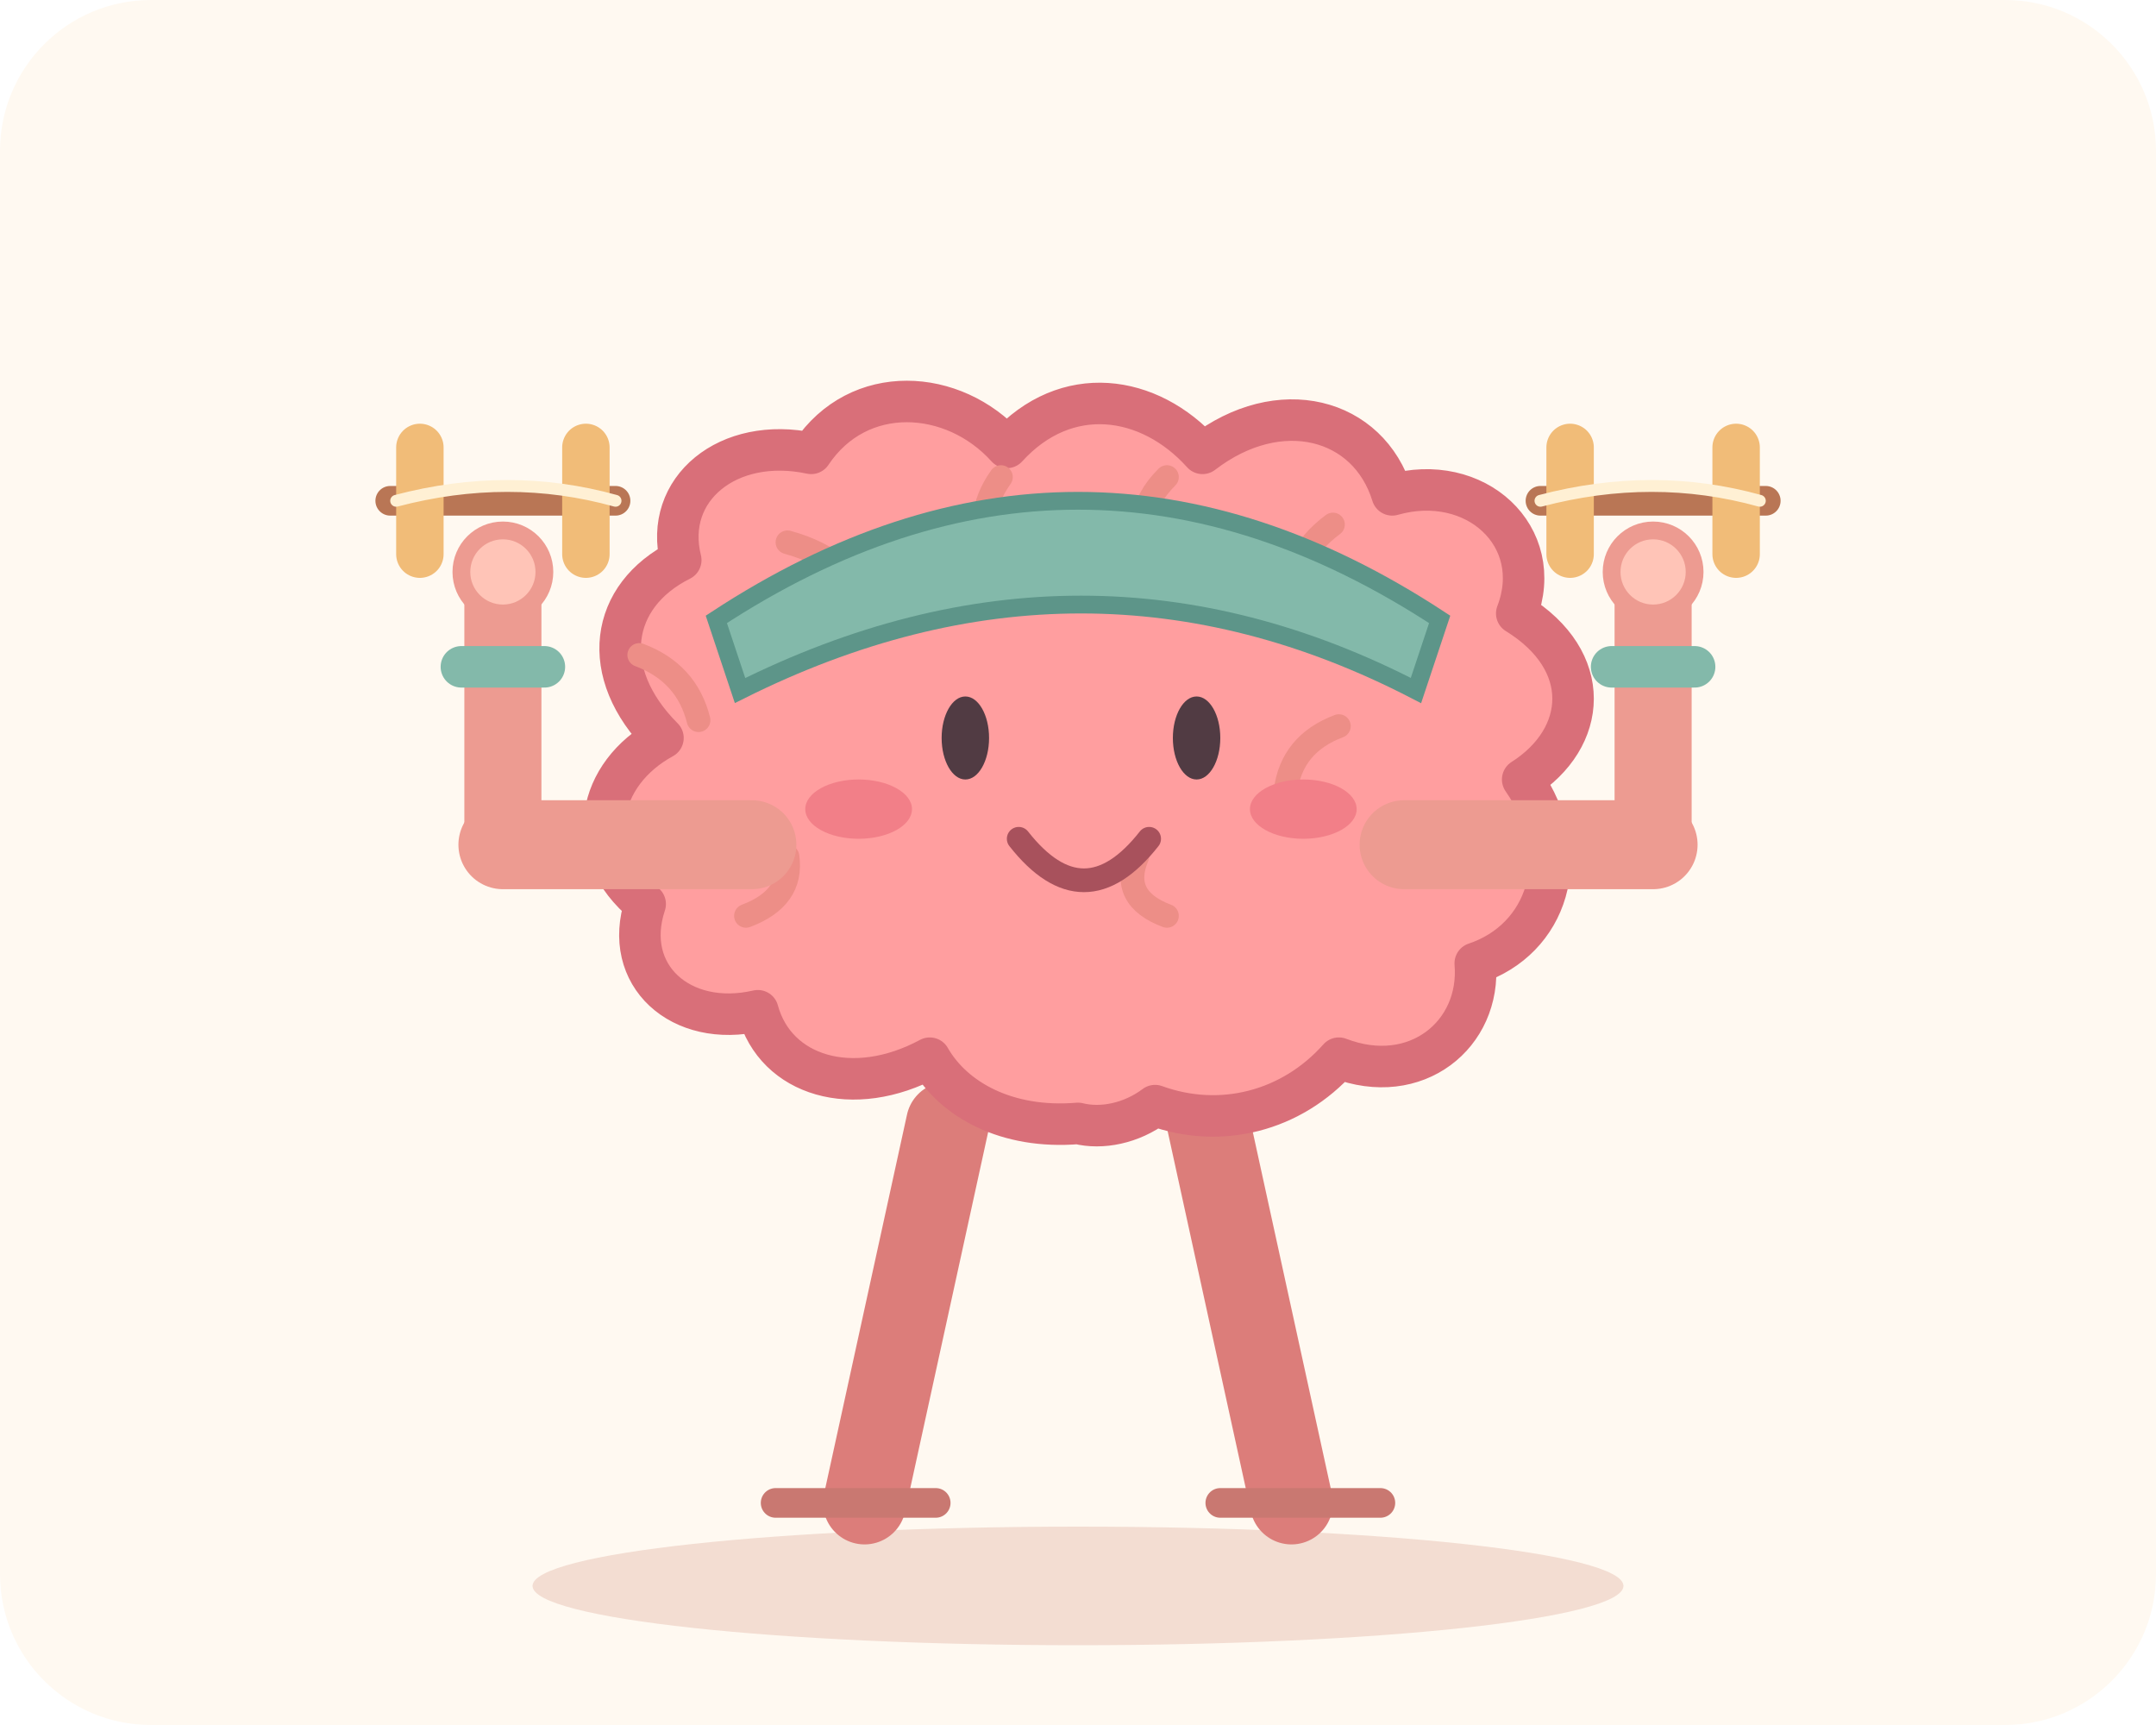
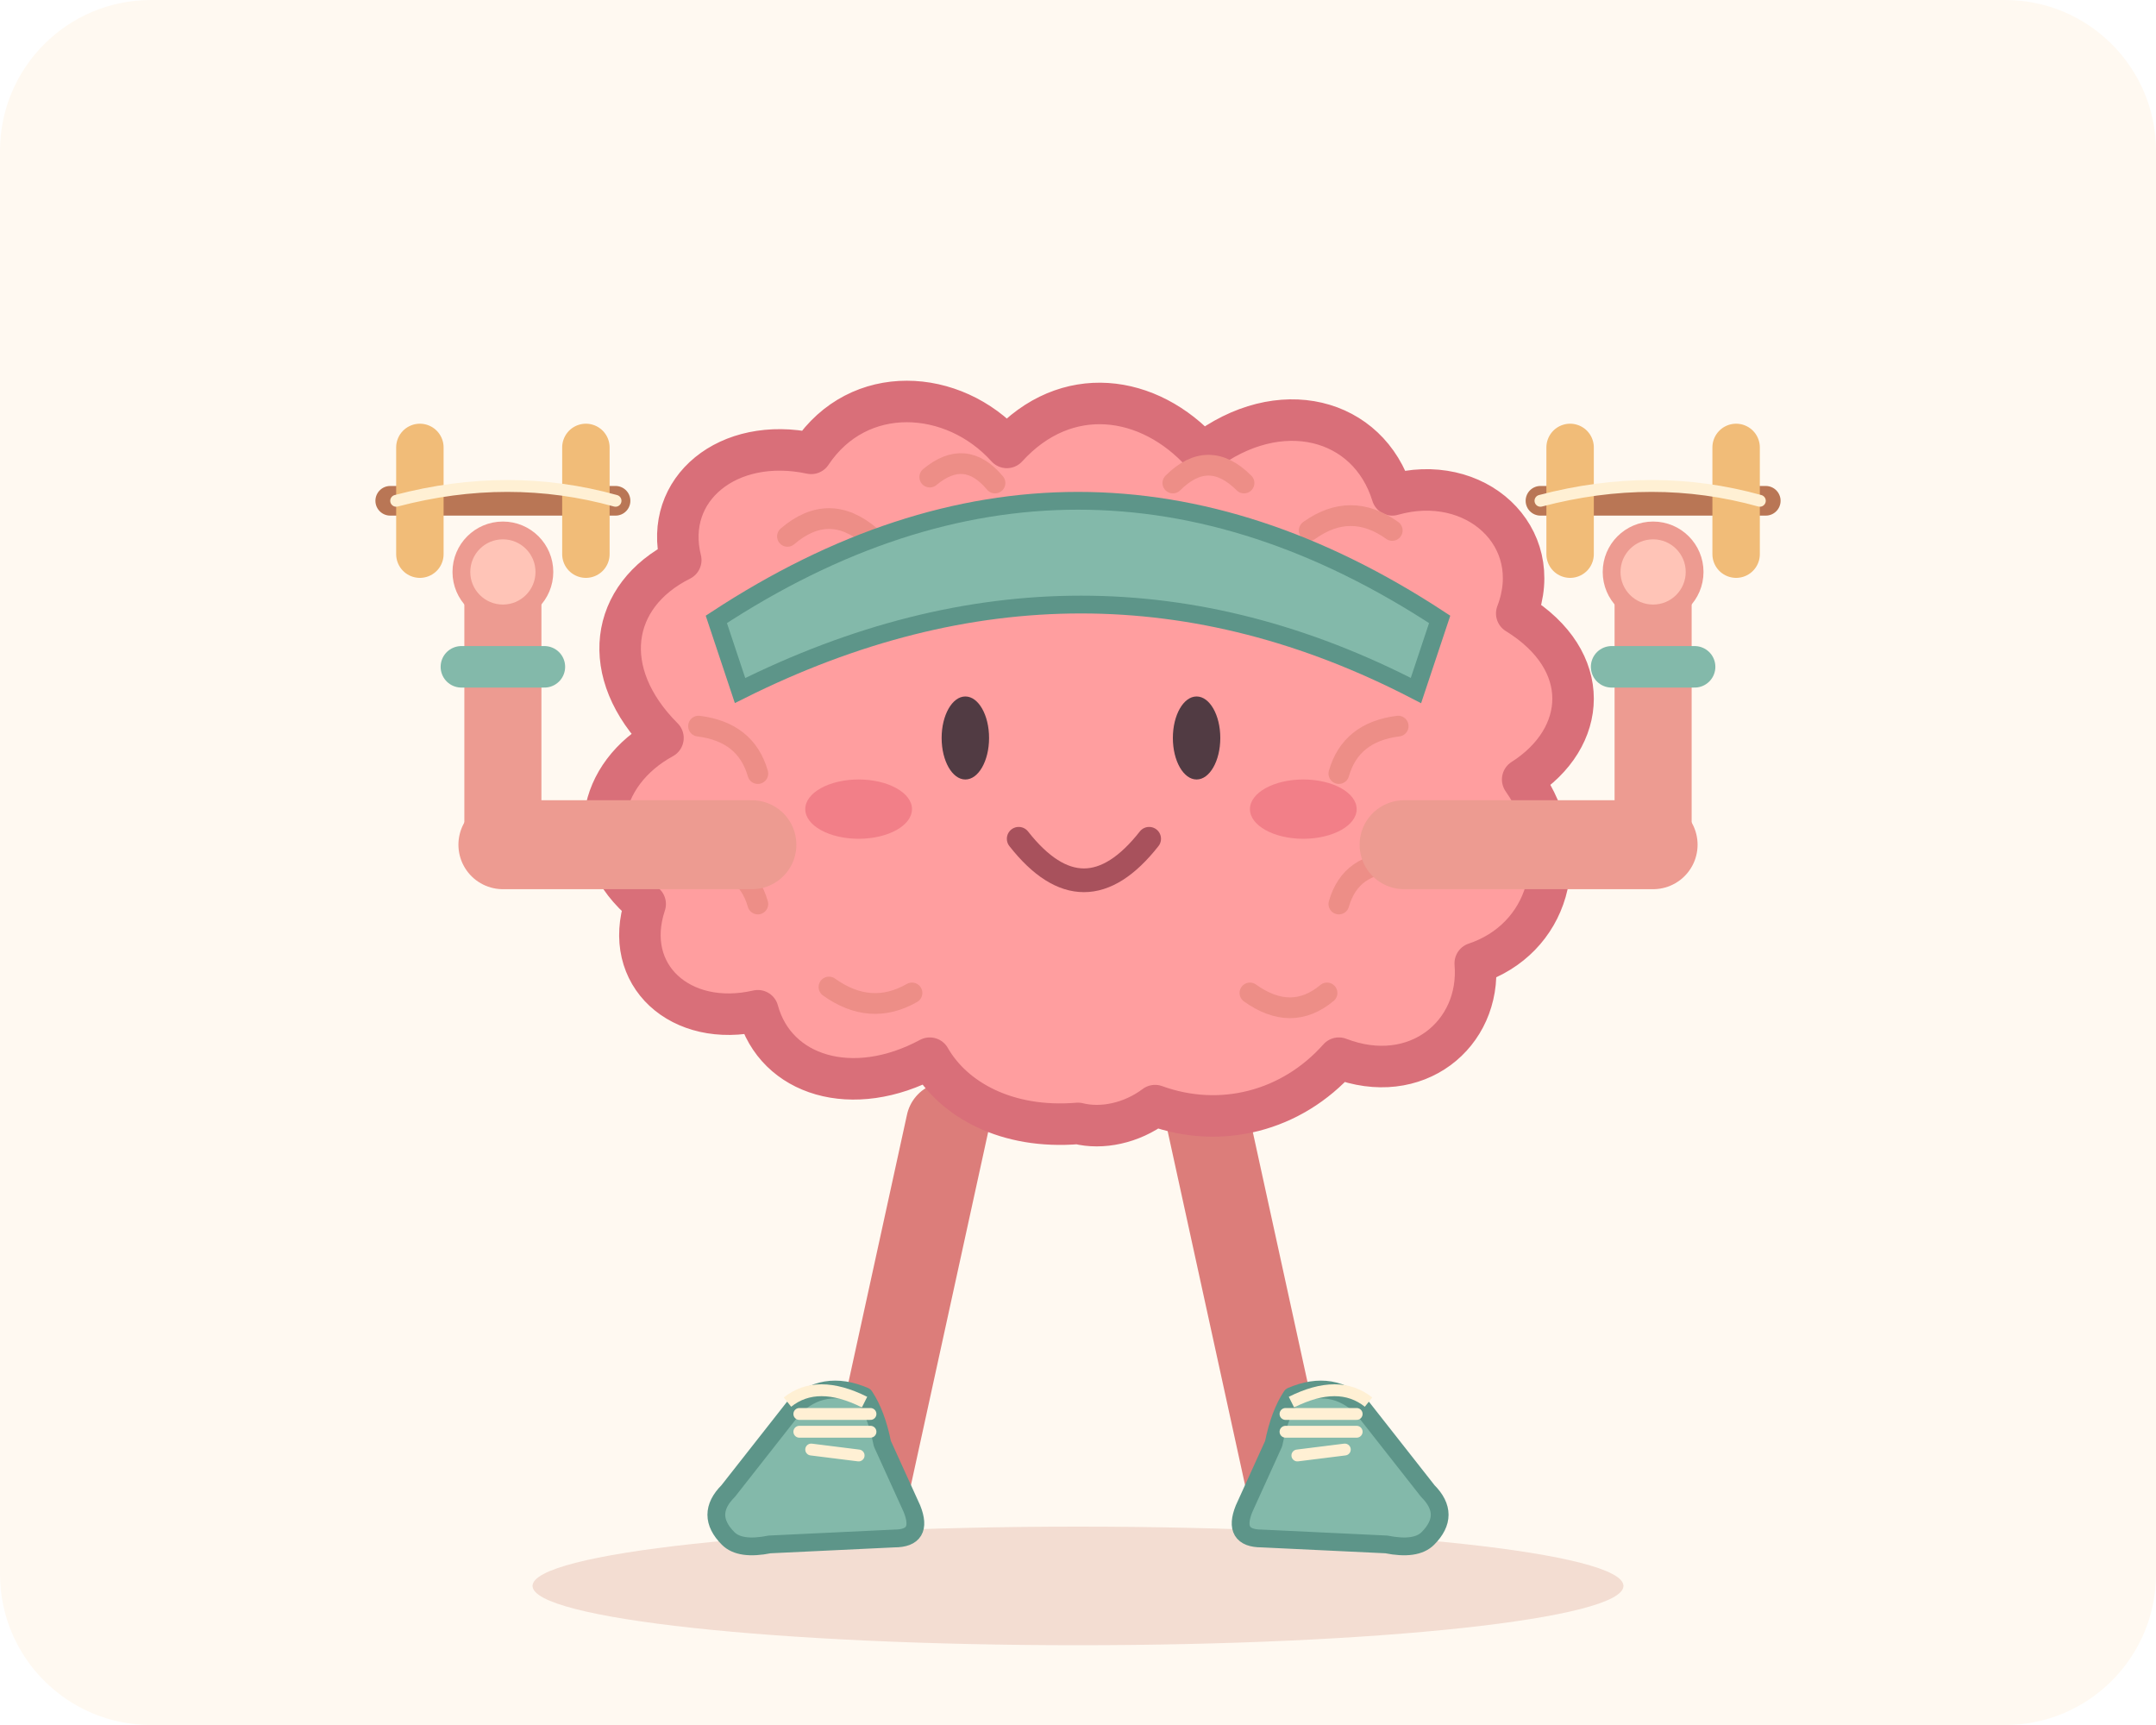
<svg xmlns="http://www.w3.org/2000/svg" viewBox="0 0 400 320" role="img" aria-labelledby="title desc">
  <style>
    .upperL,.upperR,.foreL,.foreR{transform-box:view-box}
    .upperL{transform-origin:145px 157px;animation:raiseL 1.7s ease-in-out infinite}.upperR{transform-origin:255px 157px;animation:raiseR 1.7s ease-in-out infinite}
    .foreL{transform-origin:103px 157px;animation:foreL 1.7s ease-in-out infinite}.foreR{transform-origin:297px 157px;animation:foreR 1.7s ease-in-out infinite}
    .body{transform-box:fill-box;transform-origin:center;animation:bob 1.7s ease-in-out infinite}
    @keyframes raiseL{0%,100%{transform:rotate(0)}48%,66%{transform:rotate(90deg)}}@keyframes raiseR{0%,100%{transform:rotate(0)}48%,66%{transform:rotate(-90deg)}}
    @keyframes foreL{0%,100%{transform:rotate(0)}48%,66%{transform:rotate(-90deg)}}@keyframes foreR{0%,100%{transform:rotate(0)}48%,66%{transform:rotate(90deg)}}
    @keyframes bob{50%{transform:translateY(-2px) rotate(.5deg)}}
    @media(prefers-reduced-motion:reduce){.upperL,.upperR,.foreL,.foreR,.body{animation:none}}
  </style>
  <rect width="400" height="320" rx="28" fill="#fff9f1" />
  <g transform="translate(200 160) scale(1.1) translate(-200 -160)">
    <ellipse cx="200" cy="282" rx="92" ry="10" fill="#f3ddd2" />
    <g class="body">
      <path d="M178 204l-14 64m58-64 14 64" fill="none" stroke="#dc7d7a" stroke-width="14" stroke-linecap="round" />
-       <path d="M149 268h27m48 0h27" stroke="#c97871" stroke-width="5" stroke-linecap="round" />
+       <g stroke-linejoin="round">
+         <path d="M164 250Q157 247 152 252L141 266Q137 270 141 274Q143 276 148 275L169 274Q174 274 172 269L167 258Q166 253 164 250Z" fill="#83b9aa" stroke="#5d9589" stroke-width="3" />
+         <path d="M153 253h12m-12 3h12m-10 3 8 1" fill="none" stroke="#fff0d4" stroke-width="2" stroke-linecap="round" />
+         <path d="M151 251q5-4 13 0" fill="none" stroke="#fff0d4" stroke-width="2" />
+         <g transform="translate(400 0) scale(-1 1)">
+           <path d="M164 250Q157 247 152 252L141 266Q137 270 141 274Q143 276 148 275L169 274Q174 274 172 269L167 258Q166 253 164 250Z" fill="#83b9aa" stroke="#5d9589" stroke-width="3" />
+           <path d="M153 253h12m-12 3h12m-10 3 8 1" fill="none" stroke="#fff0d4" stroke-width="2" stroke-linecap="round" />
+           <path d="M151 251q5-4 13 0" fill="none" stroke="#fff0d4" stroke-width="2" />
+         </g>
+       </g>
      <path d="M200 204C188 205 179 200 175 193 162 200 149 196 146 185 133 188 123 179 127 167 116 158 119 145 130 139 119 128 121 115 133 109 130 97 141 88 155 91 163 79 179 80 188 90 198 79 212 81 221 91 234 81 249 85 253 98 267 94 279 105 274 118 287 126 286 139 275 146 284 159 279 173 267 177 268 189 257 198 244 193 236 202 224 205 213 201 209 204 204 205 200 204Z" fill="#ff9e9f" stroke="#d96f79" stroke-width="7" stroke-linejoin="round" />
-       <path d="M151 106q11 3 14 12m22-23q-5 7-1 14m29-14q-7 7-1 14m29-6q-8 6-5 13m-112 9q8 3 10 11m108 1q-8 3-9 11m-91 21q8-3 7-10m64 10q-8-3-5-10" fill="none" stroke="#ed8e87" stroke-width="4" stroke-linecap="round" stroke-linejoin="round" />
+       <path d="M151 105q7-6 14 0M175 95q6-5 11 1M216 96q6-6 12 0M239 104q7-5 14 0M136 137q8 1 10 8M136 160q8 0 10 7M254 137q-8 1-10 8M254 160q-8 0-10 7M158 181q7 5 14 1M229 182q7 5 13 0" fill="none" stroke="#ed8e87" stroke-width="3.5" stroke-linecap="round" stroke-linejoin="round" />
      <ellipse cx="181" cy="139" rx="4" ry="7" fill="#513b43" />
      <ellipse cx="220" cy="139" rx="4" ry="7" fill="#513b43" />
      <ellipse cx="163" cy="151" rx="9" ry="5" fill="#f27f88" />
      <ellipse cx="238" cy="151" rx="9" ry="5" fill="#f27f88" />
      <path d="M190 156q11 14 22 0" fill="none" stroke="#a8515c" stroke-width="4" stroke-linecap="round" />
      <path d="M139 119q61-40 122 0l-4 12q-56-29-114 0z" fill="#83b9aa" stroke="#5d9589" stroke-width="3" />
    </g>
    <g class="upperL" fill="none" stroke="#ed9b91" stroke-width="15" stroke-linecap="round">
      <path d="M145 157h-42" />
      <g class="foreL" stroke-width="13">
        <path d="M103 157v-43" />
        <path d="M96 127h14" stroke="#83b9aa" stroke-width="7" />
        <circle cx="103" cy="111" r="7" fill="#ffc4b7" stroke-width="3" />
        <path d="M84 99h38" stroke="#b97655" stroke-width="5" />
        <path d="M89 90v18m28-18v18" stroke="#f1bc78" stroke-width="8" />
        <path d="M85 99q19-5 37 0" stroke="#fff0d4" stroke-width="2" />
      </g>
    </g>
    <g class="upperR" fill="none" stroke="#ed9b91" stroke-width="15" stroke-linecap="round">
      <path d="M255 157h42" />
      <g class="foreR" stroke-width="13">
        <path d="M297 157v-43" />
        <path d="M290 127h14" stroke="#83b9aa" stroke-width="7" />
        <circle cx="297" cy="111" r="7" fill="#ffc4b7" stroke-width="3" />
        <path d="M278 99h38" stroke="#b97655" stroke-width="5" />
        <path d="M283 90v18m28-18v18" stroke="#f1bc78" stroke-width="8" />
        <path d="M278 99q19-5 37 0" stroke="#fff0d4" stroke-width="2" />
      </g>
    </g>
  </g>
</svg>
